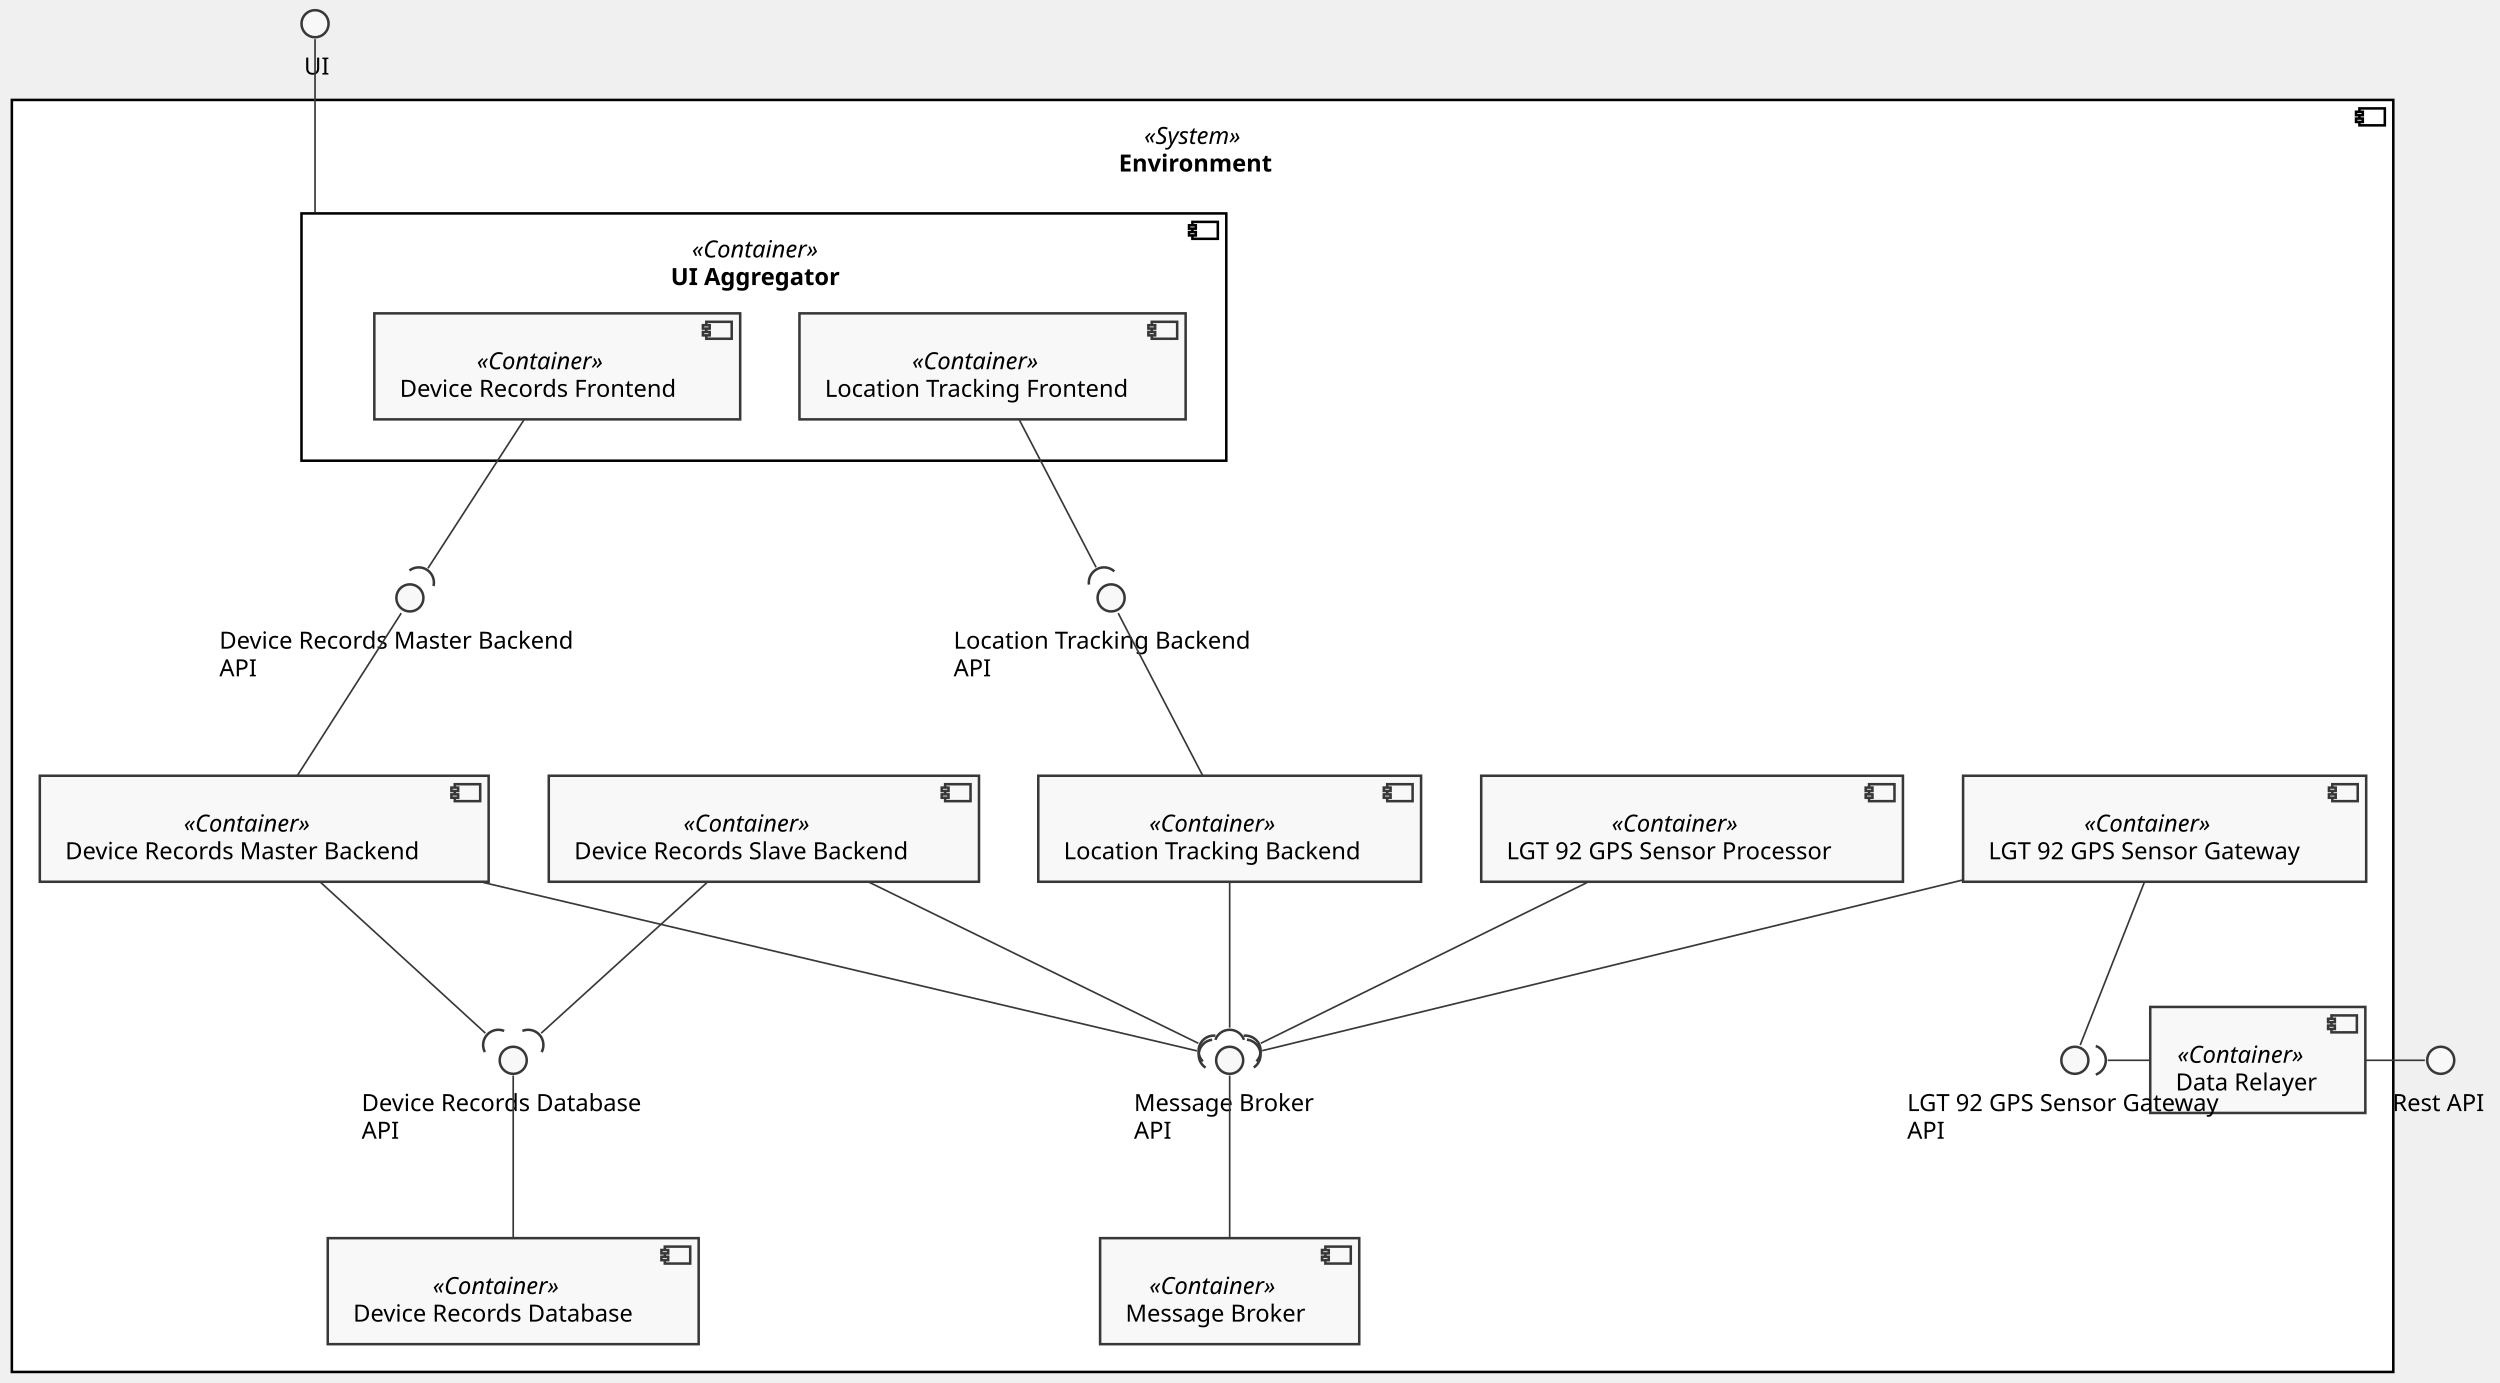
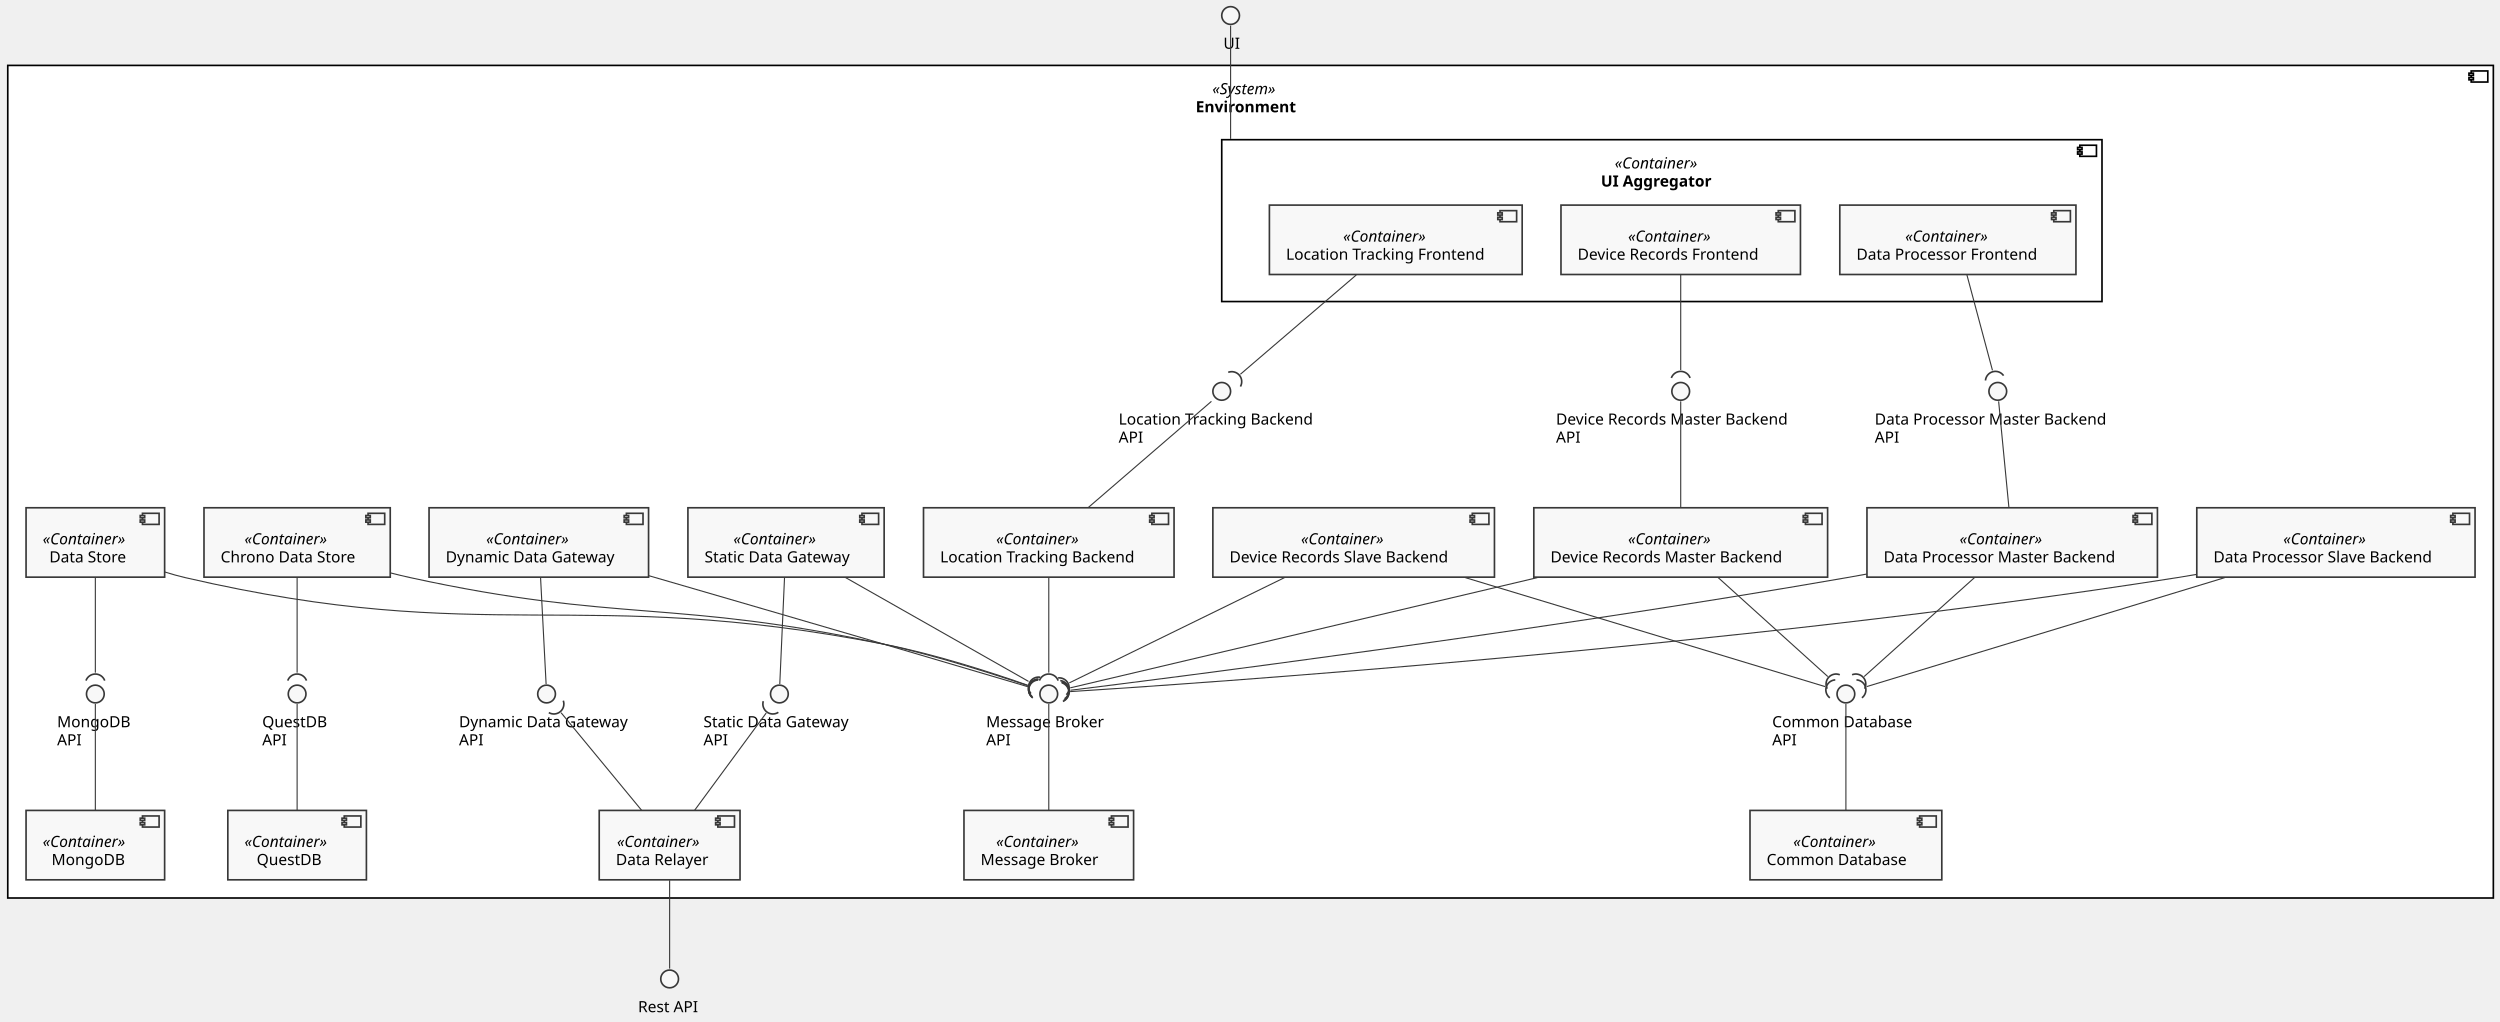
- <svg xmlns="http://www.w3.org/2000/svg" contentScriptType="application/ecmascript" contentStyleType="text/css" height="816px" preserveAspectRatio="none" style="width:1476px;height:816px;background:#FFFFFF;" version="1.1" viewBox="0 0 1476 816" width="1476px" zoomAndPan="magnify">
+ <svg xmlns="http://www.w3.org/2000/svg" contentScriptType="application/ecmascript" contentStyleType="text/css" height="921px" preserveAspectRatio="none" style="width:2255px;height:921px;background:#FFFFFF;" version="1.1" viewBox="0 0 2255 921" width="2255px" zoomAndPan="magnify">
  <defs />
  <g>
-     <rect fill="#FFFFFF" height="751" style="stroke:#000000;stroke-width:1.5;" width="1406" x="7" y="59" />
-     <rect fill="#FFFFFF" height="10" style="stroke:#000000;stroke-width:1.5;" width="15" x="1393" y="64" />
-     <rect fill="#FFFFFF" height="2" style="stroke:#000000;stroke-width:1.5;" width="4" x="1391" y="66" />
-     <rect fill="#FFFFFF" height="2" style="stroke:#000000;stroke-width:1.5;" width="4" x="1391" y="70" />
-     <text fill="#000000" font-family="sans-serif" font-size="14" font-style="italic" lengthAdjust="spacing" textLength="69" x="675.5" y="84.995">«System»</text>
-     <text fill="#000000" font-family="sans-serif" font-size="14" font-weight="bold" lengthAdjust="spacing" textLength="99" x="660.5" y="101.292">Environment</text>
-     <rect fill="#FFFFFF" height="146" style="stroke:#000000;stroke-width:1.5;" width="546" x="178" y="126" />
-     <rect fill="#FFFFFF" height="10" style="stroke:#000000;stroke-width:1.5;" width="15" x="704" y="131" />
-     <rect fill="#FFFFFF" height="2" style="stroke:#000000;stroke-width:1.5;" width="4" x="702" y="133" />
-     <rect fill="#FFFFFF" height="2" style="stroke:#000000;stroke-width:1.5;" width="4" x="702" y="137" />
-     <text fill="#000000" font-family="sans-serif" font-size="14" font-style="italic" lengthAdjust="spacing" textLength="85" x="408.5" y="151.995">«Container»</text>
-     <text fill="#000000" font-family="sans-serif" font-size="14" font-weight="bold" lengthAdjust="spacing" textLength="110" x="396" y="168.292">UI Aggregator</text>
-     <rect fill="#F8F8F8" height="62.594" style="stroke:#383838;stroke-width:1.5;" width="153" x="649.5" y="731" />
-     <rect fill="#F8F8F8" height="10" style="stroke:#383838;stroke-width:1.5;" width="15" x="782.5" y="736" />
-     <rect fill="#F8F8F8" height="2" style="stroke:#383838;stroke-width:1.5;" width="4" x="780.5" y="738" />
-     <rect fill="#F8F8F8" height="2" style="stroke:#383838;stroke-width:1.5;" width="4" x="780.5" y="742" />
-     <text fill="#000000" font-family="sans-serif" font-size="14" font-style="italic" lengthAdjust="spacing" textLength="85" x="678.5" y="763.995">«Container»</text>
-     <text fill="#000000" font-family="sans-serif" font-size="14" lengthAdjust="spacing" textLength="113" x="664.5" y="780.292">Message Broker</text>
-     <rect fill="#F8F8F8" height="62.594" style="stroke:#383838;stroke-width:1.5;" width="265" x="23.5" y="458" />
-     <rect fill="#F8F8F8" height="10" style="stroke:#383838;stroke-width:1.5;" width="15" x="268.5" y="463" />
-     <rect fill="#F8F8F8" height="2" style="stroke:#383838;stroke-width:1.5;" width="4" x="266.5" y="465" />
-     <rect fill="#F8F8F8" height="2" style="stroke:#383838;stroke-width:1.5;" width="4" x="266.5" y="469" />
-     <text fill="#000000" font-family="sans-serif" font-size="14" font-style="italic" lengthAdjust="spacing" textLength="85" x="108.5" y="490.995">«Container»</text>
-     <text fill="#000000" font-family="sans-serif" font-size="14" lengthAdjust="spacing" textLength="225" x="38.5" y="507.292">Device Records Master Backend</text>
-     <rect fill="#F8F8F8" height="62.594" style="stroke:#383838;stroke-width:1.5;" width="254" x="324" y="458" />
-     <rect fill="#F8F8F8" height="10" style="stroke:#383838;stroke-width:1.5;" width="15" x="558" y="463" />
-     <rect fill="#F8F8F8" height="2" style="stroke:#383838;stroke-width:1.5;" width="4" x="556" y="465" />
-     <rect fill="#F8F8F8" height="2" style="stroke:#383838;stroke-width:1.5;" width="4" x="556" y="469" />
-     <text fill="#000000" font-family="sans-serif" font-size="14" font-style="italic" lengthAdjust="spacing" textLength="85" x="403.5" y="490.995">«Container»</text>
-     <text fill="#000000" font-family="sans-serif" font-size="14" lengthAdjust="spacing" textLength="214" x="339" y="507.292">Device Records Slave Backend</text>
-     <rect fill="#F8F8F8" height="62.594" style="stroke:#383838;stroke-width:1.5;" width="226" x="613" y="458" />
-     <rect fill="#F8F8F8" height="10" style="stroke:#383838;stroke-width:1.5;" width="15" x="819" y="463" />
-     <rect fill="#F8F8F8" height="2" style="stroke:#383838;stroke-width:1.5;" width="4" x="817" y="465" />
-     <rect fill="#F8F8F8" height="2" style="stroke:#383838;stroke-width:1.5;" width="4" x="817" y="469" />
-     <text fill="#000000" font-family="sans-serif" font-size="14" font-style="italic" lengthAdjust="spacing" textLength="85" x="678.5" y="490.995">«Container»</text>
-     <text fill="#000000" font-family="sans-serif" font-size="14" lengthAdjust="spacing" textLength="186" x="628" y="507.292">Location Tracking Backend</text>
-     <rect fill="#F8F8F8" height="62.594" style="stroke:#383838;stroke-width:1.5;" width="238" x="1159" y="458" />
-     <rect fill="#F8F8F8" height="10" style="stroke:#383838;stroke-width:1.5;" width="15" x="1377" y="463" />
-     <rect fill="#F8F8F8" height="2" style="stroke:#383838;stroke-width:1.5;" width="4" x="1375" y="465" />
-     <rect fill="#F8F8F8" height="2" style="stroke:#383838;stroke-width:1.5;" width="4" x="1375" y="469" />
-     <text fill="#000000" font-family="sans-serif" font-size="14" font-style="italic" lengthAdjust="spacing" textLength="85" x="1230.5" y="490.995">«Container»</text>
-     <text fill="#000000" font-family="sans-serif" font-size="14" lengthAdjust="spacing" textLength="198" x="1174" y="507.292">LGT 92 GPS Sensor Gateway</text>
-     <rect fill="#F8F8F8" height="62.594" style="stroke:#383838;stroke-width:1.5;" width="127" x="1269.5" y="594.5" />
-     <rect fill="#F8F8F8" height="10" style="stroke:#383838;stroke-width:1.5;" width="15" x="1376.5" y="599.5" />
-     <rect fill="#F8F8F8" height="2" style="stroke:#383838;stroke-width:1.5;" width="4" x="1374.5" y="601.5" />
-     <rect fill="#F8F8F8" height="2" style="stroke:#383838;stroke-width:1.5;" width="4" x="1374.5" y="605.5" />
-     <text fill="#000000" font-family="sans-serif" font-size="14" font-style="italic" lengthAdjust="spacing" textLength="85" x="1285.5" y="627.495">«Container»</text>
-     <text fill="#000000" font-family="sans-serif" font-size="14" lengthAdjust="spacing" textLength="87" x="1284.5" y="643.792">Data Relayer</text>
-     <rect fill="#F8F8F8" height="62.594" style="stroke:#383838;stroke-width:1.5;" width="249" x="874.5" y="458" />
-     <rect fill="#F8F8F8" height="10" style="stroke:#383838;stroke-width:1.5;" width="15" x="1103.5" y="463" />
-     <rect fill="#F8F8F8" height="2" style="stroke:#383838;stroke-width:1.5;" width="4" x="1101.5" y="465" />
-     <rect fill="#F8F8F8" height="2" style="stroke:#383838;stroke-width:1.5;" width="4" x="1101.5" y="469" />
-     <text fill="#000000" font-family="sans-serif" font-size="14" font-style="italic" lengthAdjust="spacing" textLength="85" x="951.5" y="490.995">«Container»</text>
-     <text fill="#000000" font-family="sans-serif" font-size="14" lengthAdjust="spacing" textLength="209" x="889.5" y="507.292">LGT 92 GPS Sensor Processor</text>
-     <rect fill="#F8F8F8" height="62.594" style="stroke:#383838;stroke-width:1.5;" width="219" x="193.5" y="731" />
-     <rect fill="#F8F8F8" height="10" style="stroke:#383838;stroke-width:1.5;" width="15" x="392.5" y="736" />
-     <rect fill="#F8F8F8" height="2" style="stroke:#383838;stroke-width:1.5;" width="4" x="390.5" y="738" />
-     <rect fill="#F8F8F8" height="2" style="stroke:#383838;stroke-width:1.5;" width="4" x="390.5" y="742" />
-     <text fill="#000000" font-family="sans-serif" font-size="14" font-style="italic" lengthAdjust="spacing" textLength="85" x="255.5" y="763.995">«Container»</text>
-     <text fill="#000000" font-family="sans-serif" font-size="14" lengthAdjust="spacing" textLength="179" x="208.5" y="780.292">Device Records Database</text>
-     <ellipse cx="726" cy="626" fill="#F8F8F8" rx="8" ry="8" style="stroke:#383838;stroke-width:1.5;" />
-     <text fill="#000000" font-family="sans-serif" font-size="14" lengthAdjust="spacing" textLength="113" x="669.5" y="655.995">Message Broker</text>
-     <text fill="#000000" font-family="sans-serif" font-size="14" lengthAdjust="spacing" textLength="21" x="669.5" y="672.292">API</text>
-     <ellipse cx="656" cy="353" fill="#F8F8F8" rx="8" ry="8" style="stroke:#383838;stroke-width:1.5;" />
-     <text fill="#000000" font-family="sans-serif" font-size="14" lengthAdjust="spacing" textLength="186" x="563" y="382.995">Location Tracking Backend</text>
-     <text fill="#000000" font-family="sans-serif" font-size="14" lengthAdjust="spacing" textLength="21" x="563" y="399.292">API</text>
-     <ellipse cx="242" cy="353" fill="#F8F8F8" rx="8" ry="8" style="stroke:#383838;stroke-width:1.5;" />
-     <text fill="#000000" font-family="sans-serif" font-size="14" lengthAdjust="spacing" textLength="225" x="129.5" y="382.995">Device Records Master Backend</text>
-     <text fill="#000000" font-family="sans-serif" font-size="14" lengthAdjust="spacing" textLength="21" x="129.5" y="399.292">API</text>
-     <ellipse cx="303" cy="626" fill="#F8F8F8" rx="8" ry="8" style="stroke:#383838;stroke-width:1.5;" />
-     <text fill="#000000" font-family="sans-serif" font-size="14" lengthAdjust="spacing" textLength="179" x="213.5" y="655.995">Device Records Database</text>
-     <text fill="#000000" font-family="sans-serif" font-size="14" lengthAdjust="spacing" textLength="21" x="213.5" y="672.292">API</text>
-     <ellipse cx="1225" cy="626" fill="#F8F8F8" rx="8" ry="8" style="stroke:#383838;stroke-width:1.5;" />
-     <text fill="#000000" font-family="sans-serif" font-size="14" lengthAdjust="spacing" textLength="198" x="1126" y="655.995">LGT 92 GPS Sensor Gateway</text>
-     <text fill="#000000" font-family="sans-serif" font-size="14" lengthAdjust="spacing" textLength="21" x="1126" y="672.292">API</text>
-     <rect fill="#F8F8F8" height="62.594" style="stroke:#383838;stroke-width:1.5;" width="216" x="221" y="185" />
-     <rect fill="#F8F8F8" height="10" style="stroke:#383838;stroke-width:1.5;" width="15" x="417" y="190" />
-     <rect fill="#F8F8F8" height="2" style="stroke:#383838;stroke-width:1.5;" width="4" x="415" y="192" />
-     <rect fill="#F8F8F8" height="2" style="stroke:#383838;stroke-width:1.5;" width="4" x="415" y="196" />
-     <text fill="#000000" font-family="sans-serif" font-size="14" font-style="italic" lengthAdjust="spacing" textLength="85" x="281.5" y="217.995">«Container»</text>
-     <text fill="#000000" font-family="sans-serif" font-size="14" lengthAdjust="spacing" textLength="176" x="236" y="234.292">Device Records Frontend</text>
-     <rect fill="#F8F8F8" height="62.594" style="stroke:#383838;stroke-width:1.5;" width="228" x="472" y="185" />
-     <rect fill="#F8F8F8" height="10" style="stroke:#383838;stroke-width:1.5;" width="15" x="680" y="190" />
-     <rect fill="#F8F8F8" height="2" style="stroke:#383838;stroke-width:1.5;" width="4" x="678" y="192" />
-     <rect fill="#F8F8F8" height="2" style="stroke:#383838;stroke-width:1.5;" width="4" x="678" y="196" />
-     <text fill="#000000" font-family="sans-serif" font-size="14" font-style="italic" lengthAdjust="spacing" textLength="85" x="538.5" y="217.995">«Container»</text>
-     <text fill="#000000" font-family="sans-serif" font-size="14" lengthAdjust="spacing" textLength="188" x="487" y="234.292">Location Tracking Frontend</text>
-     <ellipse cx="186" cy="14" fill="#F8F8F8" rx="8" ry="8" style="stroke:#383838;stroke-width:1.5;" />
-     <text fill="#000000" font-family="sans-serif" font-size="14" lengthAdjust="spacing" textLength="13" x="179.5" y="43.995">UI</text>
-     <ellipse cx="1441" cy="626" fill="#F8F8F8" rx="8" ry="8" style="stroke:#383838;stroke-width:1.5;" />
-     <text fill="#000000" font-family="sans-serif" font-size="14" lengthAdjust="spacing" textLength="57" x="1412.5" y="655.995">Rest API</text>
-     <path d="M236.88,362.01 C225.09,380.45 195.52,426.69 175.6,457.85 " fill="none" id="DRB_API-DRB" style="stroke:#383838;stroke-width:1.0;" />
-     <path d="M726,635.01 C726,653.45 726,699.69 726,730.85 " fill="none" id="MB_API-MB" style="stroke:#383838;stroke-width:1.0;" />
-     <path d="M303,635.01 C303,653.45 303,699.69 303,730.85 " fill="none" id="DRDB_API-DRDB" style="stroke:#383838;stroke-width:1.0;" />
-     <path d="M660.17,362.01 C669.76,380.45 693.83,426.69 710.05,457.85 " fill="none" id="LTB_API-LTB" style="stroke:#383838;stroke-width:1.0;" />
-     <path d="M186,23.11 C186,32.34 186,48.679 186,68.068 C186,77.763 186,88.221 186,98.934 C186,104.29 186,109.711 186,115.132 C186,117.842 186,120.553 186,123.256 C186,123.931 186,124.606 186,125.281 " fill="none" id="UI-UIAG" style="stroke:#383838;stroke-width:1.0;" />
-     <path d="M1265.97,521.02 C1253.7,552.18 1235.44,598.51 1228.16,616.98 " fill="none" id="LGT92GPSG-LGT92GPSG_API" style="stroke:#383838;stroke-width:1.0;" />
-     <path d="M189.36,521.02 C219.69,548.77 263.17,588.56 286.58,609.97 " fill="none" id="DRB-to-DRDB_API" style="stroke:#383838;stroke-width:1.0;" />
-     <path d="M297.676,608.666 A9,9 0 0 0 286.246 621.134" style="stroke:#383838;stroke-width:1.5;fill:none;" />
-     <path d="M417.42,521.02 C386.88,548.77 343.1,588.56 319.53,609.97 " fill="none" id="DRSB-to-DRDB_API" style="stroke:#383838;stroke-width:1.0;" />
-     <path d="M319.797,621.167 A9,9 0 0 0 308.418 608.652" style="stroke:#383838;stroke-width:1.5;fill:none;" />
-     <path d="M601.88,248.02 C615.88,274.92 635.77,313.12 647.13,334.95 " fill="none" id="LTF-to-LTB_API" style="stroke:#383838;stroke-width:1.0;" />
-     <path d="M657.913,337.347 A9,9 0 0 0 642.907 345.152" style="stroke:#383838;stroke-width:1.5;fill:none;" />
-     <path d="M309.26,248.02 C291.7,275.16 266.7,313.82 252.65,335.54 " fill="none" id="DRF-to-DRB_API" style="stroke:#383838;stroke-width:1.0;" />
-     <path d="M255.964,345.985 A9,9 0 0 0 241.758 336.804" style="stroke:#383838;stroke-width:1.5;fill:none;" />
-     <path d="M726,521.02 C726,547.43 726,584.74 726,606.75 " fill="none" id="LTB-to-MB_API" style="stroke:#383838;stroke-width:1.0;" />
-     <path d="M734.457,613.902 A9,9 0 0 0 717.543 613.902" style="stroke:#383838;stroke-width:1.5;fill:none;" />
-     <path d="M285.34,521.02 C426.64,554.36 641.57,605.08 706.66,620.44 " fill="none" id="DRB-to-MB_API" style="stroke:#383838;stroke-width:1.0;" />
-     <path d="M715.66,613.871 A9,9 0 0 0 711.769 630.332" style="stroke:#383838;stroke-width:1.5;fill:none;" />
-     <path d="M513.4,521.02 C575.95,551.61 668.42,596.84 707.49,615.95 " fill="none" id="DRSB-to-MB_API" style="stroke:#383838;stroke-width:1.0;" />
-     <path d="M717.585,611.471 A9,9 0 0 0 710.146 626.662" style="stroke:#383838;stroke-width:1.5;fill:none;" />
-     <path d="M1158.9,519.52 C1022.57,552.74 809.74,604.6 745.19,620.32 " fill="none" id="LGT92GPSG-to-MB_API" style="stroke:#383838;stroke-width:1.0;" />
-     <path d="M740.216,630.236 A9,9 0 0 0 736.205 613.804" style="stroke:#383838;stroke-width:1.5;fill:none;" />
-     <path d="M937.05,521.02 C874.95,551.61 783.16,596.84 744.37,615.95 " fill="none" id="LGT92GPSP-to-MB_API" style="stroke:#383838;stroke-width:1.0;" />
-     <path d="M741.804,626.641 A9,9 0 0 0 734.317 611.474" style="stroke:#383838;stroke-width:1.5;fill:none;" />
-     <path d="M1396.7,626 C1408.35,626 1420.01,626 1431.66,626 " fill="none" id="DR-IN_ENDPOINT" style="stroke:#383838;stroke-width:1.0;" />
-     <path d="M1244.42,626 C1252.74,626 1261.06,626 1269.37,626 " fill="none" id="LGT92GPSG_API-backto-DR" style="stroke:#383838;stroke-width:1.0;" />
-     <path d="M1237.358,634.457 A9,9 0 0 0 1237.358 617.543" style="stroke:#383838;stroke-width:1.5;fill:none;" />
+     <rect fill="#FFFFFF" height="751" style="stroke:#000000;stroke-width:1.5;" width="2242" x="7" y="59" />
+     <rect fill="#FFFFFF" height="10" style="stroke:#000000;stroke-width:1.5;" width="15" x="2229" y="64" />
+     <rect fill="#FFFFFF" height="2" style="stroke:#000000;stroke-width:1.5;" width="4" x="2227" y="66" />
+     <rect fill="#FFFFFF" height="2" style="stroke:#000000;stroke-width:1.5;" width="4" x="2227" y="70" />
+     <text fill="#000000" font-family="sans-serif" font-size="14" font-style="italic" lengthAdjust="spacing" textLength="69" x="1093.5" y="84.995">«System»</text>
+     <text fill="#000000" font-family="sans-serif" font-size="14" font-weight="bold" lengthAdjust="spacing" textLength="99" x="1078.5" y="101.292">Environment</text>
+     <rect fill="#FFFFFF" height="146" style="stroke:#000000;stroke-width:1.5;" width="794" x="1102" y="126" />
+     <rect fill="#FFFFFF" height="10" style="stroke:#000000;stroke-width:1.5;" width="15" x="1876" y="131" />
+     <rect fill="#FFFFFF" height="2" style="stroke:#000000;stroke-width:1.5;" width="4" x="1874" y="133" />
+     <rect fill="#FFFFFF" height="2" style="stroke:#000000;stroke-width:1.5;" width="4" x="1874" y="137" />
+     <text fill="#000000" font-family="sans-serif" font-size="14" font-style="italic" lengthAdjust="spacing" textLength="85" x="1456.5" y="151.995">«Container»</text>
+     <text fill="#000000" font-family="sans-serif" font-size="14" font-weight="bold" lengthAdjust="spacing" textLength="110" x="1444" y="168.292">UI Aggregator</text>
+     <rect fill="#F8F8F8" height="62.594" style="stroke:#383838;stroke-width:1.5;" width="153" x="869.5" y="731" />
+     <rect fill="#F8F8F8" height="10" style="stroke:#383838;stroke-width:1.5;" width="15" x="1002.5" y="736" />
+     <rect fill="#F8F8F8" height="2" style="stroke:#383838;stroke-width:1.5;" width="4" x="1000.5" y="738" />
+     <rect fill="#F8F8F8" height="2" style="stroke:#383838;stroke-width:1.5;" width="4" x="1000.5" y="742" />
+     <text fill="#000000" font-family="sans-serif" font-size="14" font-style="italic" lengthAdjust="spacing" textLength="85" x="898.5" y="763.995">«Container»</text>
+     <text fill="#000000" font-family="sans-serif" font-size="14" lengthAdjust="spacing" textLength="113" x="884.5" y="780.292">Message Broker</text>
+     <rect fill="#F8F8F8" height="62.594" style="stroke:#383838;stroke-width:1.5;" width="265" x="1383.5" y="458" />
+     <rect fill="#F8F8F8" height="10" style="stroke:#383838;stroke-width:1.5;" width="15" x="1628.5" y="463" />
+     <rect fill="#F8F8F8" height="2" style="stroke:#383838;stroke-width:1.5;" width="4" x="1626.5" y="465" />
+     <rect fill="#F8F8F8" height="2" style="stroke:#383838;stroke-width:1.5;" width="4" x="1626.5" y="469" />
+     <text fill="#000000" font-family="sans-serif" font-size="14" font-style="italic" lengthAdjust="spacing" textLength="85" x="1468.5" y="490.995">«Container»</text>
+     <text fill="#000000" font-family="sans-serif" font-size="14" lengthAdjust="spacing" textLength="225" x="1398.5" y="507.292">Device Records Master Backend</text>
+     <rect fill="#F8F8F8" height="62.594" style="stroke:#383838;stroke-width:1.5;" width="254" x="1094" y="458" />
+     <rect fill="#F8F8F8" height="10" style="stroke:#383838;stroke-width:1.5;" width="15" x="1328" y="463" />
+     <rect fill="#F8F8F8" height="2" style="stroke:#383838;stroke-width:1.5;" width="4" x="1326" y="465" />
+     <rect fill="#F8F8F8" height="2" style="stroke:#383838;stroke-width:1.5;" width="4" x="1326" y="469" />
+     <text fill="#000000" font-family="sans-serif" font-size="14" font-style="italic" lengthAdjust="spacing" textLength="85" x="1173.5" y="490.995">«Container»</text>
+     <text fill="#000000" font-family="sans-serif" font-size="14" lengthAdjust="spacing" textLength="214" x="1109" y="507.292">Device Records Slave Backend</text>
+     <rect fill="#F8F8F8" height="62.594" style="stroke:#383838;stroke-width:1.5;" width="226" x="833" y="458" />
+     <rect fill="#F8F8F8" height="10" style="stroke:#383838;stroke-width:1.5;" width="15" x="1039" y="463" />
+     <rect fill="#F8F8F8" height="2" style="stroke:#383838;stroke-width:1.5;" width="4" x="1037" y="465" />
+     <rect fill="#F8F8F8" height="2" style="stroke:#383838;stroke-width:1.5;" width="4" x="1037" y="469" />
+     <text fill="#000000" font-family="sans-serif" font-size="14" font-style="italic" lengthAdjust="spacing" textLength="85" x="898.5" y="490.995">«Container»</text>
+     <text fill="#000000" font-family="sans-serif" font-size="14" lengthAdjust="spacing" textLength="186" x="848" y="507.292">Location Tracking Backend</text>
+     <rect fill="#F8F8F8" height="62.594" style="stroke:#383838;stroke-width:1.5;" width="177" x="620.5" y="458" />
+     <rect fill="#F8F8F8" height="10" style="stroke:#383838;stroke-width:1.5;" width="15" x="777.5" y="463" />
+     <rect fill="#F8F8F8" height="2" style="stroke:#383838;stroke-width:1.5;" width="4" x="775.5" y="465" />
+     <rect fill="#F8F8F8" height="2" style="stroke:#383838;stroke-width:1.5;" width="4" x="775.5" y="469" />
+     <text fill="#000000" font-family="sans-serif" font-size="14" font-style="italic" lengthAdjust="spacing" textLength="85" x="661.5" y="490.995">«Container»</text>
+     <text fill="#000000" font-family="sans-serif" font-size="14" lengthAdjust="spacing" textLength="137" x="635.5" y="507.292">Static Data Gateway</text>
+     <rect fill="#F8F8F8" height="62.594" style="stroke:#383838;stroke-width:1.5;" width="198" x="387" y="458" />
+     <rect fill="#F8F8F8" height="10" style="stroke:#383838;stroke-width:1.5;" width="15" x="565" y="463" />
+     <rect fill="#F8F8F8" height="2" style="stroke:#383838;stroke-width:1.5;" width="4" x="563" y="465" />
+     <rect fill="#F8F8F8" height="2" style="stroke:#383838;stroke-width:1.5;" width="4" x="563" y="469" />
+     <text fill="#000000" font-family="sans-serif" font-size="14" font-style="italic" lengthAdjust="spacing" textLength="85" x="438.5" y="490.995">«Container»</text>
+     <text fill="#000000" font-family="sans-serif" font-size="14" lengthAdjust="spacing" textLength="158" x="402" y="507.292">Dynamic Data Gateway</text>
+     <rect fill="#F8F8F8" height="62.594" style="stroke:#383838;stroke-width:1.5;" width="127" x="540.5" y="731" />
+     <rect fill="#F8F8F8" height="10" style="stroke:#383838;stroke-width:1.5;" width="15" x="647.5" y="736" />
+     <rect fill="#F8F8F8" height="2" style="stroke:#383838;stroke-width:1.5;" width="4" x="645.5" y="738" />
+     <rect fill="#F8F8F8" height="2" style="stroke:#383838;stroke-width:1.5;" width="4" x="645.5" y="742" />
+     <text fill="#000000" font-family="sans-serif" font-size="14" font-style="italic" lengthAdjust="spacing" textLength="85" x="556.5" y="763.995">«Container»</text>
+     <text fill="#000000" font-family="sans-serif" font-size="14" lengthAdjust="spacing" textLength="87" x="555.5" y="780.292">Data Relayer</text>
+     <rect fill="#F8F8F8" height="62.594" style="stroke:#383838;stroke-width:1.5;" width="251" x="1981.5" y="458" />
+     <rect fill="#F8F8F8" height="10" style="stroke:#383838;stroke-width:1.5;" width="15" x="2212.5" y="463" />
+     <rect fill="#F8F8F8" height="2" style="stroke:#383838;stroke-width:1.5;" width="4" x="2210.5" y="465" />
+     <rect fill="#F8F8F8" height="2" style="stroke:#383838;stroke-width:1.5;" width="4" x="2210.5" y="469" />
+     <text fill="#000000" font-family="sans-serif" font-size="14" font-style="italic" lengthAdjust="spacing" textLength="85" x="2059.5" y="490.995">«Container»</text>
+     <text fill="#000000" font-family="sans-serif" font-size="14" lengthAdjust="spacing" textLength="211" x="1996.5" y="507.292">Data Processor Slave Backend</text>
+     <rect fill="#F8F8F8" height="62.594" style="stroke:#383838;stroke-width:1.5;" width="262" x="1684" y="458" />
+     <rect fill="#F8F8F8" height="10" style="stroke:#383838;stroke-width:1.5;" width="15" x="1926" y="463" />
+     <rect fill="#F8F8F8" height="2" style="stroke:#383838;stroke-width:1.5;" width="4" x="1924" y="465" />
+     <rect fill="#F8F8F8" height="2" style="stroke:#383838;stroke-width:1.5;" width="4" x="1924" y="469" />
+     <text fill="#000000" font-family="sans-serif" font-size="14" font-style="italic" lengthAdjust="spacing" textLength="85" x="1767.5" y="490.995">«Container»</text>
+     <text fill="#000000" font-family="sans-serif" font-size="14" lengthAdjust="spacing" textLength="222" x="1699" y="507.292">Data Processor Master Backend</text>
+     <rect fill="#F8F8F8" height="62.594" style="stroke:#383838;stroke-width:1.5;" width="173" x="1578.5" y="731" />
+     <rect fill="#F8F8F8" height="10" style="stroke:#383838;stroke-width:1.5;" width="15" x="1731.5" y="736" />
+     <rect fill="#F8F8F8" height="2" style="stroke:#383838;stroke-width:1.5;" width="4" x="1729.5" y="738" />
+     <rect fill="#F8F8F8" height="2" style="stroke:#383838;stroke-width:1.5;" width="4" x="1729.5" y="742" />
+     <text fill="#000000" font-family="sans-serif" font-size="14" font-style="italic" lengthAdjust="spacing" textLength="85" x="1617.5" y="763.995">«Container»</text>
+     <text fill="#000000" font-family="sans-serif" font-size="14" lengthAdjust="spacing" textLength="133" x="1593.5" y="780.292">Common Database</text>
+     <rect fill="#F8F8F8" height="62.594" style="stroke:#383838;stroke-width:1.5;" width="168" x="184" y="458" />
+     <rect fill="#F8F8F8" height="10" style="stroke:#383838;stroke-width:1.5;" width="15" x="332" y="463" />
+     <rect fill="#F8F8F8" height="2" style="stroke:#383838;stroke-width:1.5;" width="4" x="330" y="465" />
+     <rect fill="#F8F8F8" height="2" style="stroke:#383838;stroke-width:1.5;" width="4" x="330" y="469" />
+     <text fill="#000000" font-family="sans-serif" font-size="14" font-style="italic" lengthAdjust="spacing" textLength="85" x="220.5" y="490.995">«Container»</text>
+     <text fill="#000000" font-family="sans-serif" font-size="14" lengthAdjust="spacing" textLength="128" x="199" y="507.292">Chrono Data Store</text>
+     <rect fill="#F8F8F8" height="62.594" style="stroke:#383838;stroke-width:1.5;" width="125" x="23.5" y="458" />
+     <rect fill="#F8F8F8" height="10" style="stroke:#383838;stroke-width:1.5;" width="15" x="128.5" y="463" />
+     <rect fill="#F8F8F8" height="2" style="stroke:#383838;stroke-width:1.5;" width="4" x="126.5" y="465" />
+     <rect fill="#F8F8F8" height="2" style="stroke:#383838;stroke-width:1.5;" width="4" x="126.5" y="469" />
+     <text fill="#000000" font-family="sans-serif" font-size="14" font-style="italic" lengthAdjust="spacing" textLength="85" x="38.5" y="490.995">«Container»</text>
+     <text fill="#000000" font-family="sans-serif" font-size="14" lengthAdjust="spacing" textLength="73" x="44.5" y="507.292">Data Store</text>
+     <rect fill="#F8F8F8" height="62.594" style="stroke:#383838;stroke-width:1.5;" width="125" x="205.5" y="731" />
+     <rect fill="#F8F8F8" height="10" style="stroke:#383838;stroke-width:1.5;" width="15" x="310.5" y="736" />
+     <rect fill="#F8F8F8" height="2" style="stroke:#383838;stroke-width:1.5;" width="4" x="308.5" y="738" />
+     <rect fill="#F8F8F8" height="2" style="stroke:#383838;stroke-width:1.5;" width="4" x="308.5" y="742" />
+     <text fill="#000000" font-family="sans-serif" font-size="14" font-style="italic" lengthAdjust="spacing" textLength="85" x="220.5" y="763.995">«Container»</text>
+     <text fill="#000000" font-family="sans-serif" font-size="14" lengthAdjust="spacing" textLength="63" x="231.5" y="780.292">QuestDB</text>
+     <rect fill="#F8F8F8" height="62.594" style="stroke:#383838;stroke-width:1.5;" width="125" x="23.5" y="731" />
+     <rect fill="#F8F8F8" height="10" style="stroke:#383838;stroke-width:1.5;" width="15" x="128.5" y="736" />
+     <rect fill="#F8F8F8" height="2" style="stroke:#383838;stroke-width:1.5;" width="4" x="126.5" y="738" />
+     <rect fill="#F8F8F8" height="2" style="stroke:#383838;stroke-width:1.5;" width="4" x="126.5" y="742" />
+     <text fill="#000000" font-family="sans-serif" font-size="14" font-style="italic" lengthAdjust="spacing" textLength="85" x="38.5" y="763.995">«Container»</text>
+     <text fill="#000000" font-family="sans-serif" font-size="14" lengthAdjust="spacing" textLength="69" x="46.5" y="780.292">MongoDB</text>
+     <ellipse cx="946" cy="626" fill="#F8F8F8" rx="8" ry="8" style="stroke:#383838;stroke-width:1.5;" />
+     <text fill="#000000" font-family="sans-serif" font-size="14" lengthAdjust="spacing" textLength="113" x="889.5" y="655.995">Message Broker</text>
+     <text fill="#000000" font-family="sans-serif" font-size="14" lengthAdjust="spacing" textLength="21" x="889.5" y="672.292">API</text>
+     <ellipse cx="1102" cy="353" fill="#F8F8F8" rx="8" ry="8" style="stroke:#383838;stroke-width:1.5;" />
+     <text fill="#000000" font-family="sans-serif" font-size="14" lengthAdjust="spacing" textLength="186" x="1009" y="382.995">Location Tracking Backend</text>
+     <text fill="#000000" font-family="sans-serif" font-size="14" lengthAdjust="spacing" textLength="21" x="1009" y="399.292">API</text>
+     <ellipse cx="1516" cy="353" fill="#F8F8F8" rx="8" ry="8" style="stroke:#383838;stroke-width:1.5;" />
+     <text fill="#000000" font-family="sans-serif" font-size="14" lengthAdjust="spacing" textLength="225" x="1403.5" y="382.995">Device Records Master Backend</text>
+     <text fill="#000000" font-family="sans-serif" font-size="14" lengthAdjust="spacing" textLength="21" x="1403.5" y="399.292">API</text>
+     <ellipse cx="1802" cy="353" fill="#F8F8F8" rx="8" ry="8" style="stroke:#383838;stroke-width:1.5;" />
+     <text fill="#000000" font-family="sans-serif" font-size="14" lengthAdjust="spacing" textLength="222" x="1691" y="382.995">Data Processor Master Backend</text>
+     <text fill="#000000" font-family="sans-serif" font-size="14" lengthAdjust="spacing" textLength="21" x="1691" y="399.292">API</text>
+     <ellipse cx="1665" cy="626" fill="#F8F8F8" rx="8" ry="8" style="stroke:#383838;stroke-width:1.5;" />
+     <text fill="#000000" font-family="sans-serif" font-size="14" lengthAdjust="spacing" textLength="133" x="1598.5" y="655.995">Common Database</text>
+     <text fill="#000000" font-family="sans-serif" font-size="14" lengthAdjust="spacing" textLength="21" x="1598.5" y="672.292">API</text>
+     <ellipse cx="268" cy="626" fill="#F8F8F8" rx="8" ry="8" style="stroke:#383838;stroke-width:1.5;" />
+     <text fill="#000000" font-family="sans-serif" font-size="14" lengthAdjust="spacing" textLength="63" x="236.5" y="655.995">QuestDB</text>
+     <text fill="#000000" font-family="sans-serif" font-size="14" lengthAdjust="spacing" textLength="21" x="236.5" y="672.292">API</text>
+     <ellipse cx="86" cy="626" fill="#F8F8F8" rx="8" ry="8" style="stroke:#383838;stroke-width:1.5;" />
+     <text fill="#000000" font-family="sans-serif" font-size="14" lengthAdjust="spacing" textLength="69" x="51.5" y="655.995">MongoDB</text>
+     <text fill="#000000" font-family="sans-serif" font-size="14" lengthAdjust="spacing" textLength="21" x="51.5" y="672.292">API</text>
+     <ellipse cx="703" cy="626" fill="#F8F8F8" rx="8" ry="8" style="stroke:#383838;stroke-width:1.5;" />
+     <text fill="#000000" font-family="sans-serif" font-size="14" lengthAdjust="spacing" textLength="137" x="634.5" y="655.995">Static Data Gateway</text>
+     <text fill="#000000" font-family="sans-serif" font-size="14" lengthAdjust="spacing" textLength="21" x="634.5" y="672.292">API</text>
+     <ellipse cx="493" cy="626" fill="#F8F8F8" rx="8" ry="8" style="stroke:#383838;stroke-width:1.5;" />
+     <text fill="#000000" font-family="sans-serif" font-size="14" lengthAdjust="spacing" textLength="158" x="414" y="655.995">Dynamic Data Gateway</text>
+     <text fill="#000000" font-family="sans-serif" font-size="14" lengthAdjust="spacing" textLength="21" x="414" y="672.292">API</text>
+     <rect fill="#F8F8F8" height="62.594" style="stroke:#383838;stroke-width:1.5;" width="216" x="1408" y="185" />
+     <rect fill="#F8F8F8" height="10" style="stroke:#383838;stroke-width:1.5;" width="15" x="1604" y="190" />
+     <rect fill="#F8F8F8" height="2" style="stroke:#383838;stroke-width:1.5;" width="4" x="1602" y="192" />
+     <rect fill="#F8F8F8" height="2" style="stroke:#383838;stroke-width:1.5;" width="4" x="1602" y="196" />
+     <text fill="#000000" font-family="sans-serif" font-size="14" font-style="italic" lengthAdjust="spacing" textLength="85" x="1468.5" y="217.995">«Container»</text>
+     <text fill="#000000" font-family="sans-serif" font-size="14" lengthAdjust="spacing" textLength="176" x="1423" y="234.292">Device Records Frontend</text>
+     <rect fill="#F8F8F8" height="62.594" style="stroke:#383838;stroke-width:1.5;" width="213" x="1659.5" y="185" />
+     <rect fill="#F8F8F8" height="10" style="stroke:#383838;stroke-width:1.5;" width="15" x="1852.5" y="190" />
+     <rect fill="#F8F8F8" height="2" style="stroke:#383838;stroke-width:1.5;" width="4" x="1850.5" y="192" />
+     <rect fill="#F8F8F8" height="2" style="stroke:#383838;stroke-width:1.5;" width="4" x="1850.5" y="196" />
+     <text fill="#000000" font-family="sans-serif" font-size="14" font-style="italic" lengthAdjust="spacing" textLength="85" x="1718.5" y="217.995">«Container»</text>
+     <text fill="#000000" font-family="sans-serif" font-size="14" lengthAdjust="spacing" textLength="173" x="1674.5" y="234.292">Data Processor Frontend</text>
+     <rect fill="#F8F8F8" height="62.594" style="stroke:#383838;stroke-width:1.5;" width="228" x="1145" y="185" />
+     <rect fill="#F8F8F8" height="10" style="stroke:#383838;stroke-width:1.5;" width="15" x="1353" y="190" />
+     <rect fill="#F8F8F8" height="2" style="stroke:#383838;stroke-width:1.5;" width="4" x="1351" y="192" />
+     <rect fill="#F8F8F8" height="2" style="stroke:#383838;stroke-width:1.5;" width="4" x="1351" y="196" />
+     <text fill="#000000" font-family="sans-serif" font-size="14" font-style="italic" lengthAdjust="spacing" textLength="85" x="1211.5" y="217.995">«Container»</text>
+     <text fill="#000000" font-family="sans-serif" font-size="14" lengthAdjust="spacing" textLength="188" x="1160" y="234.292">Location Tracking Frontend</text>
+     <ellipse cx="1110" cy="14" fill="#F8F8F8" rx="8" ry="8" style="stroke:#383838;stroke-width:1.5;" />
+     <text fill="#000000" font-family="sans-serif" font-size="14" lengthAdjust="spacing" textLength="13" x="1103.5" y="43.995">UI</text>
+     <ellipse cx="604" cy="883" fill="#F8F8F8" rx="8" ry="8" style="stroke:#383838;stroke-width:1.5;" />
+     <text fill="#000000" font-family="sans-serif" font-size="14" lengthAdjust="spacing" textLength="57" x="575.5" y="912.995">Rest API</text>
+     <path d="M268,521.02 C268,547.43 268,584.74 268,606.75 " fill="none" id="CDS-to-QUESTDB_API" style="stroke:#383838;stroke-width:1.0;" />
+     <path d="M276.457,613.902 A9,9 0 0 0 259.543 613.902" style="stroke:#383838;stroke-width:1.5;fill:none;" />
+     <path d="M86,521.02 C86,547.43 86,584.74 86,606.75 " fill="none" id="DS-to-MONGODB_API" style="stroke:#383838;stroke-width:1.0;" />
+     <path d="M94.457,613.902 A9,9 0 0 0 77.543 613.902" style="stroke:#383838;stroke-width:1.5;fill:none;" />
+     <path d="M487.59,521.02 C489.21,552.18 491.62,598.51 492.58,616.98 " fill="none" id="DDG-DDG_API" style="stroke:#383838;stroke-width:1.0;" />
+     <path d="M1802.77,362.01 C1804.56,380.45 1809.03,426.69 1812.04,457.85 " fill="none" id="DPMB_API-DPMB" style="stroke:#383838;stroke-width:1.0;" />
+     <path d="M1516,362.01 C1516,380.45 1516,426.69 1516,457.85 " fill="none" id="DRB_API-DRB" style="stroke:#383838;stroke-width:1.0;" />
+     <path d="M946,635.01 C946,653.45 946,699.69 946,730.85 " fill="none" id="MB_API-MB" style="stroke:#383838;stroke-width:1.0;" />
+     <path d="M1665,635.01 C1665,653.45 1665,699.69 1665,730.85 " fill="none" id="DRDB_API-DRDB" style="stroke:#383838;stroke-width:1.0;" />
+     <path d="M1092.71,362.01 C1071.33,380.45 1017.69,426.69 981.55,457.85 " fill="none" id="LTB_API-LTB" style="stroke:#383838;stroke-width:1.0;" />
+     <path d="M1110,23.11 C1110,32.34 1110,48.679 1110,68.068 C1110,77.763 1110,88.221 1110,98.934 C1110,104.29 1110,109.711 1110,115.132 C1110,117.842 1110,120.553 1110,123.256 C1110,123.931 1110,124.606 1110,125.281 " fill="none" id="UI-UIAG" style="stroke:#383838;stroke-width:1.0;" />
+     <path d="M707.64,521.02 C706.25,552.18 704.18,598.51 703.36,616.98 " fill="none" id="SDG-SDG_API" style="stroke:#383838;stroke-width:1.0;" />
+     <path d="M86,635.01 C86,653.45 86,699.69 86,730.85 " fill="none" id="MONGODB_API-MONGODB" style="stroke:#383838;stroke-width:1.0;" />
+     <path d="M268,635.01 C268,653.45 268,699.69 268,730.85 " fill="none" id="QUESTDB_API-QUESTDB" style="stroke:#383838;stroke-width:1.0;" />
+     <path d="M1549.81,521.02 C1580.69,548.89 1625.01,588.9 1648.67,610.26 " fill="none" id="DRB-to-DRDB_API" style="stroke:#383838;stroke-width:1.0;" />
+     <path d="M1659.488,608.638 A9,9 0 0 0 1648.16 621.199" style="stroke:#383838;stroke-width:1.5;fill:none;" />
+     <path d="M1321.75,521.02 C1429.23,553.58 1591.39,602.7 1646.17,619.3 " fill="none" id="DRSB-to-DRDB_API" style="stroke:#383838;stroke-width:1.0;" />
+     <path d="M1655.416,613.264 A9,9 0 0 0 1650.512 629.451" style="stroke:#383838;stroke-width:1.5;fill:none;" />
+     <path d="M1780.96,521.02 C1749.88,548.89 1705.26,588.9 1681.44,610.26 " fill="none" id="DPMB-to-DRDB_API" style="stroke:#383838;stroke-width:1.0;" />
+     <path d="M1681.891,621.215 A9,9 0 0 0 1670.588 608.631" style="stroke:#383838;stroke-width:1.5;fill:none;" />
+     <path d="M2006.7,521.02 C1899.71,553.58 1738.28,602.7 1683.75,619.3 " fill="none" id="DPSB-to-DRDB_API" style="stroke:#383838;stroke-width:1.0;" />
+     <path d="M1679.461,629.442 A9,9 0 0 0 1674.528 613.263" style="stroke:#383838;stroke-width:1.5;fill:none;" />
+     <path d="M1223.37,248.02 C1190.68,276.03 1143.67,316.3 1118.84,337.57 " fill="none" id="LTF-to-LTB_API" style="stroke:#383838;stroke-width:1.0;" />
+     <path d="M1118.885,348.661 A9,9 0 0 0 1107.865 335.829" style="stroke:#383838;stroke-width:1.5;fill:none;" />
+     <path d="M1774.17,248.02 C1781.27,274.55 1791.32,312.09 1797.2,334.05 " fill="none" id="DPF-to-DPMB_API" style="stroke:#383838;stroke-width:1.0;" />
+     <path d="M1807.223,338.819 A9,9 0 0 0 1790.884 343.194" style="stroke:#383838;stroke-width:1.5;fill:none;" />
+     <path d="M1516,248.02 C1516,274.43 1516,311.74 1516,333.75 " fill="none" id="DRF-to-DRB_API" style="stroke:#383838;stroke-width:1.0;" />
+     <path d="M1524.457,340.902 A9,9 0 0 0 1507.543 340.902" style="stroke:#383838;stroke-width:1.5;fill:none;" />
+     <path d="M352.07,516.72 C358.11,518.27 364.13,519.72 370,521 C557.23,561.9 609.7,540.42 797,581 C844.47,591.29 898.89,608.88 926.99,618.4 " fill="none" id="CDS-to-MB_API" style="stroke:#383838;stroke-width:1.0;" />
+     <path d="M936.541,612.732 A9,9 0 0 0 931.055 628.731" style="stroke:#383838;stroke-width:1.5;fill:none;" />
+     <path d="M148.73,515.96 C154.84,517.88 161,519.61 167,521 C441.02,584.45 520.85,527.59 797,581 C844.69,590.22 899.02,608.25 927.05,618.12 " fill="none" id="DS-to-MB_API" style="stroke:#383838;stroke-width:1.0;" />
+     <path d="M936.677,612.58 A9,9 0 0 0 931.003 628.515" style="stroke:#383838;stroke-width:1.5;fill:none;" />
+     <path d="M946,521.02 C946,547.43 946,584.74 946,606.75 " fill="none" id="LTB-to-MB_API" style="stroke:#383838;stroke-width:1.0;" />
+     <path d="M954.457,613.902 A9,9 0 0 0 937.543 613.902" style="stroke:#383838;stroke-width:1.5;fill:none;" />
+     <path d="M1386.66,521.02 C1245.36,554.36 1030.43,605.08 965.34,620.44 " fill="none" id="DRB-to-MB_API" style="stroke:#383838;stroke-width:1.0;" />
+     <path d="M960.231,630.332 A9,9 0 0 0 956.34 613.871" style="stroke:#383838;stroke-width:1.5;fill:none;" />
+     <path d="M1683.86,517.79 C1677.83,518.9 1671.85,519.98 1666,521 C1389.13,569.29 1049.55,612.21 965.5,622.61 " fill="none" id="DPMB-to-MB_API" style="stroke:#383838;stroke-width:1.0;" />
+     <path d="M959.452,631.881 A9,9 0 0 0 957.399 615.092" style="stroke:#383838;stroke-width:1.5;fill:none;" />
+     <path d="M1158.6,521.02 C1096.05,551.61 1003.58,596.84 964.51,615.95 " fill="none" id="DRSB-to-MB_API" style="stroke:#383838;stroke-width:1.0;" />
+     <path d="M961.854,626.662 A9,9 0 0 0 954.415 611.471" style="stroke:#383838;stroke-width:1.5;fill:none;" />
+     <path d="M762.78,521.02 C815.48,550.93 892.83,594.82 927.73,614.63 " fill="none" id="SDG-to-MB_API" style="stroke:#383838;stroke-width:1.0;" />
+     <path d="M938.251,610.876 A9,9 0 0 0 929.896 625.583" style="stroke:#383838;stroke-width:1.5;fill:none;" />
+     <path d="M1981.2,518.12 C1975.4,519.15 1969.64,520.11 1964,521 C1563.5,583.98 1068.09,617.32 965.23,623.82 " fill="none" id="DPSB-to-MB_API" style="stroke:#383838;stroke-width:1.0;" />
+     <path d="M958.723,632.697 A9,9 0 0 0 957.661 615.816" style="stroke:#383838;stroke-width:1.5;fill:none;" />
+     <path d="M585.12,519.24 C646.23,536.98 726.18,560.24 797,581 C843.84,594.73 898.92,611.04 927.18,619.42 " fill="none" id="DDG-to-MB_API" style="stroke:#383838;stroke-width:1.0;" />
+     <path d="M936.384,613.327 A9,9 0 0 0 931.574 629.543" style="stroke:#383838;stroke-width:1.5;fill:none;" />
+     <path d="M604,794.02 C604,820.62 604,857.43 604,873.7 " fill="none" id="DR-IN_ENDPOINT" style="stroke:#383838;stroke-width:1.0;" />
+     <path d="M691.12,643.14 C675.2,664.77 646.63,703.58 626.56,730.85 " fill="none" id="SDG_API-backto-DR" style="stroke:#383838;stroke-width:1.0;" />
+     <path d="M688.466,632.47 A9,9 0 0 0 702.081 642.506" style="stroke:#383838;stroke-width:1.5;fill:none;" />
+     <path d="M506.09,642.86 C523.89,664.42 556.1,703.46 578.7,730.85 " fill="none" id="DDG_API-backto-DR" style="stroke:#383838;stroke-width:1.0;" />
+     <path d="M495.041,642.764 A9,9 0 0 0 508.094 632.007" style="stroke:#383838;stroke-width:1.5;fill:none;" />
  </g>
</svg>
